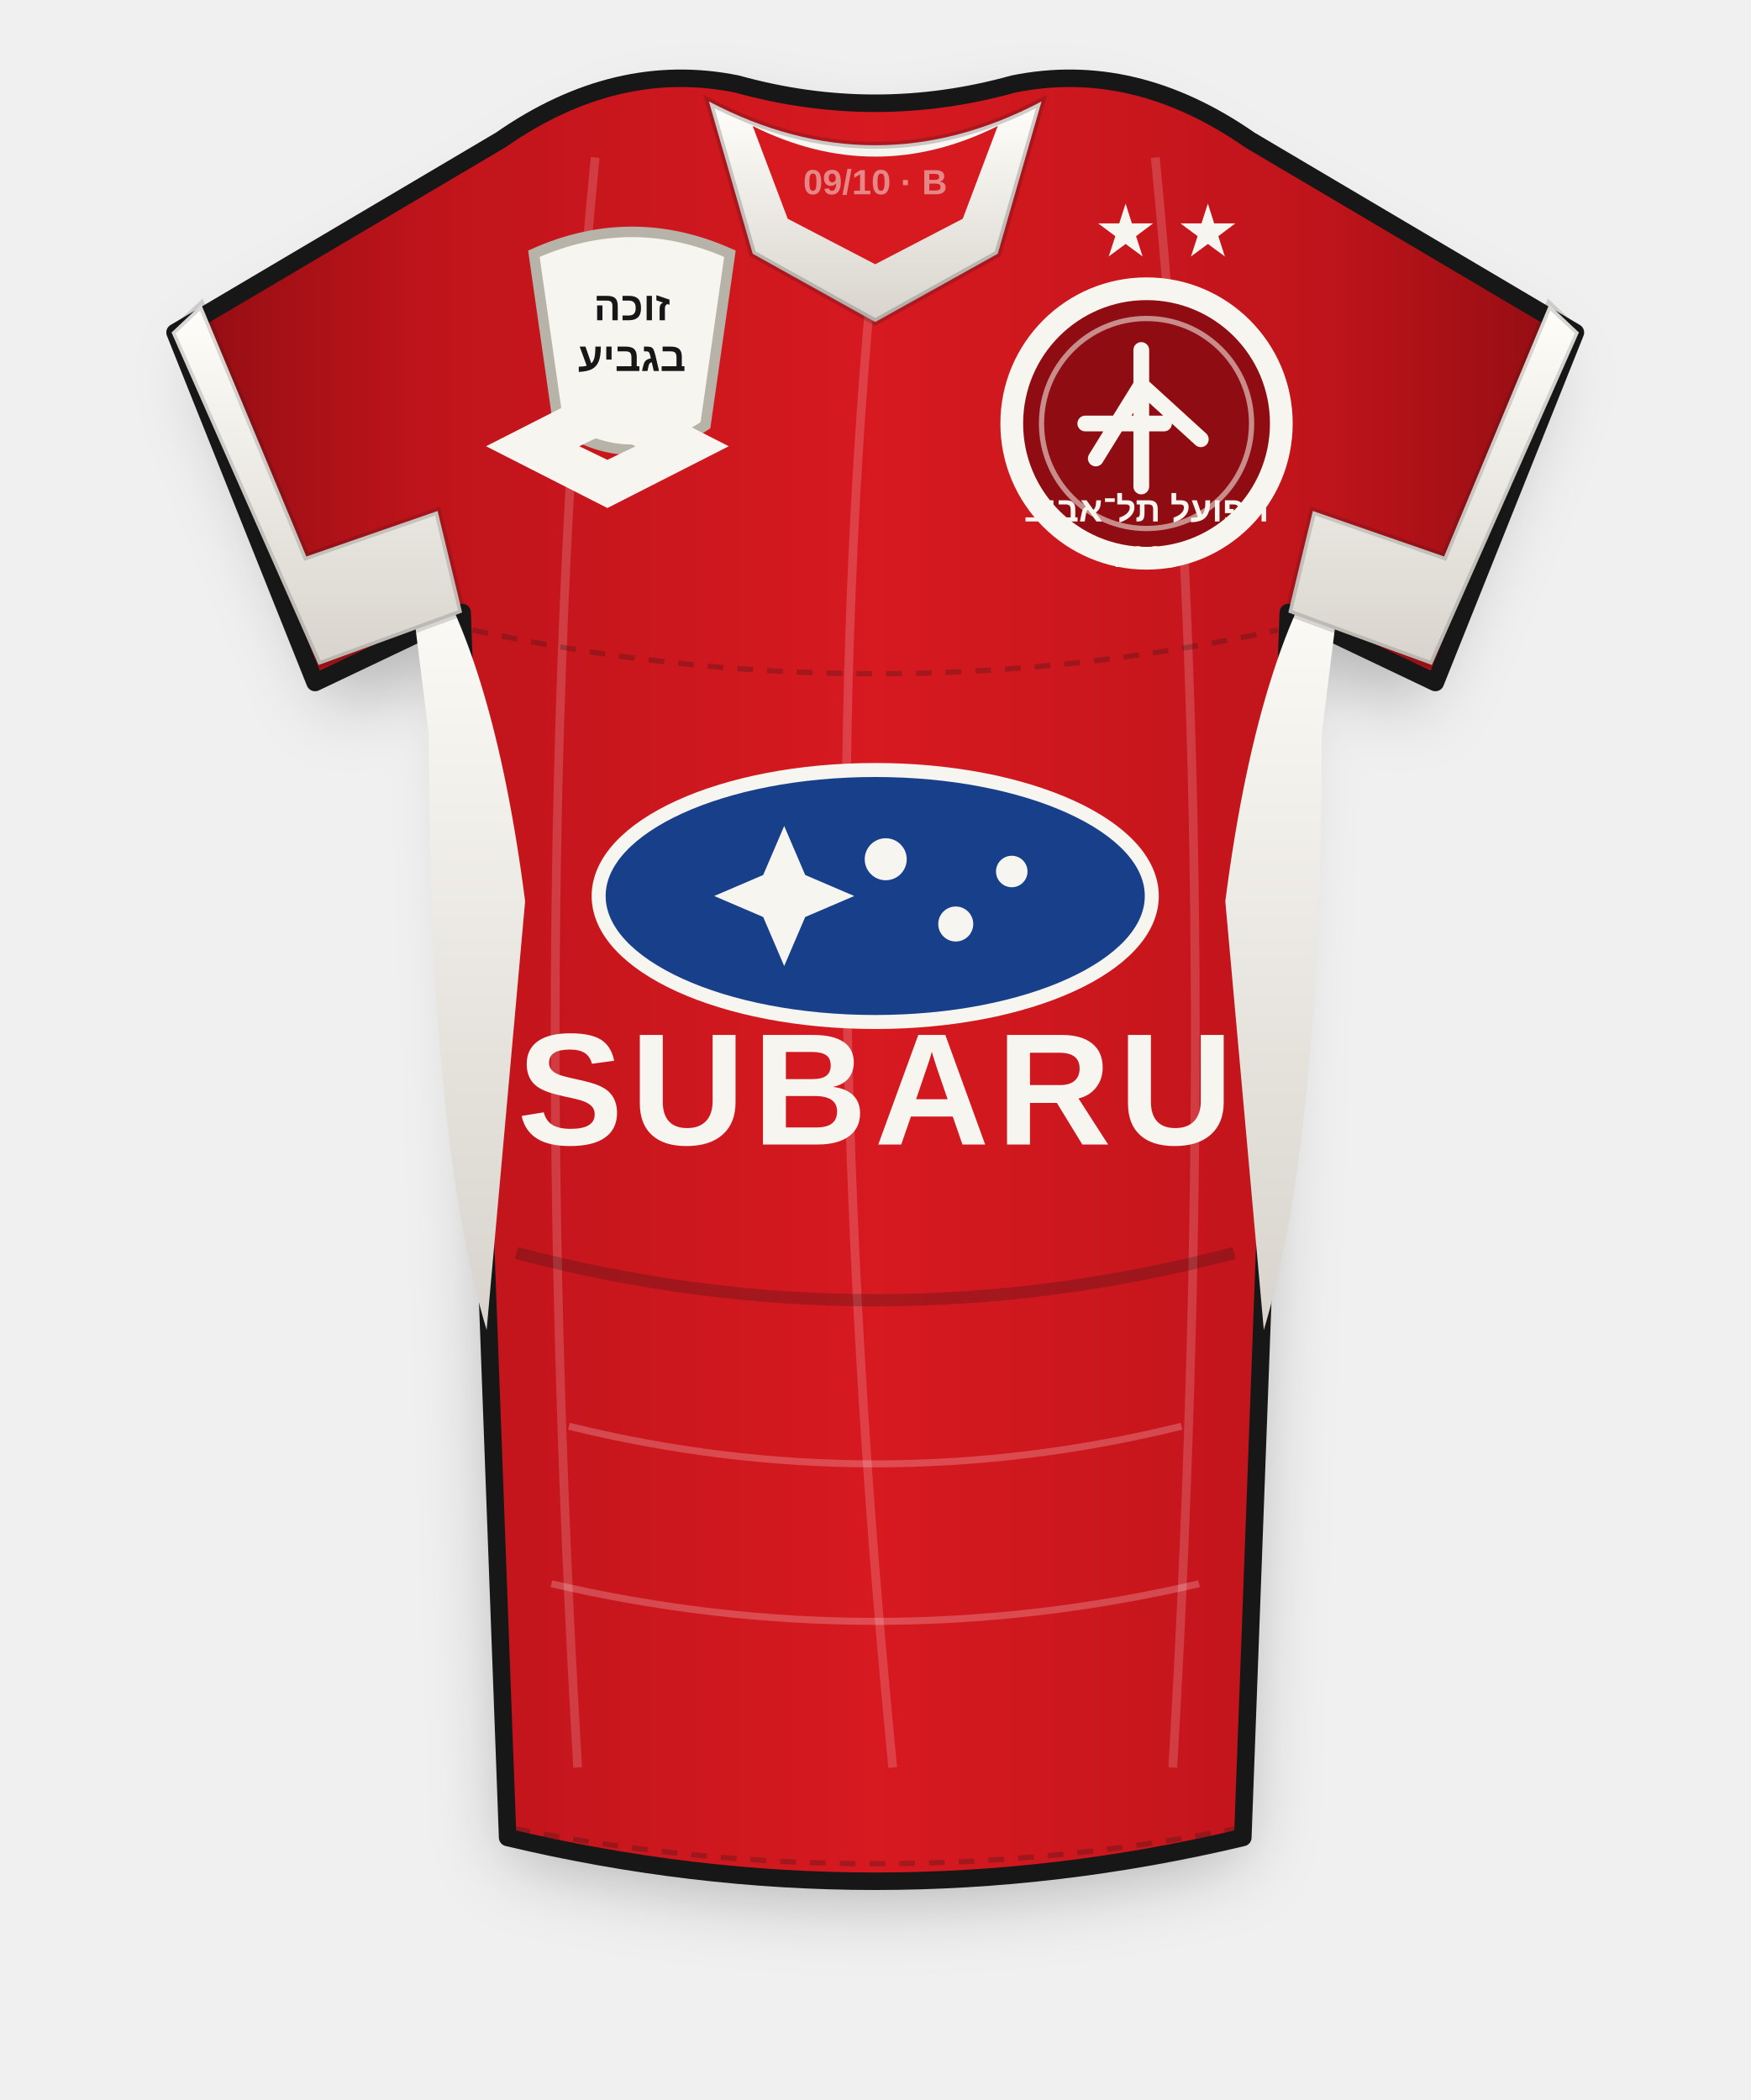
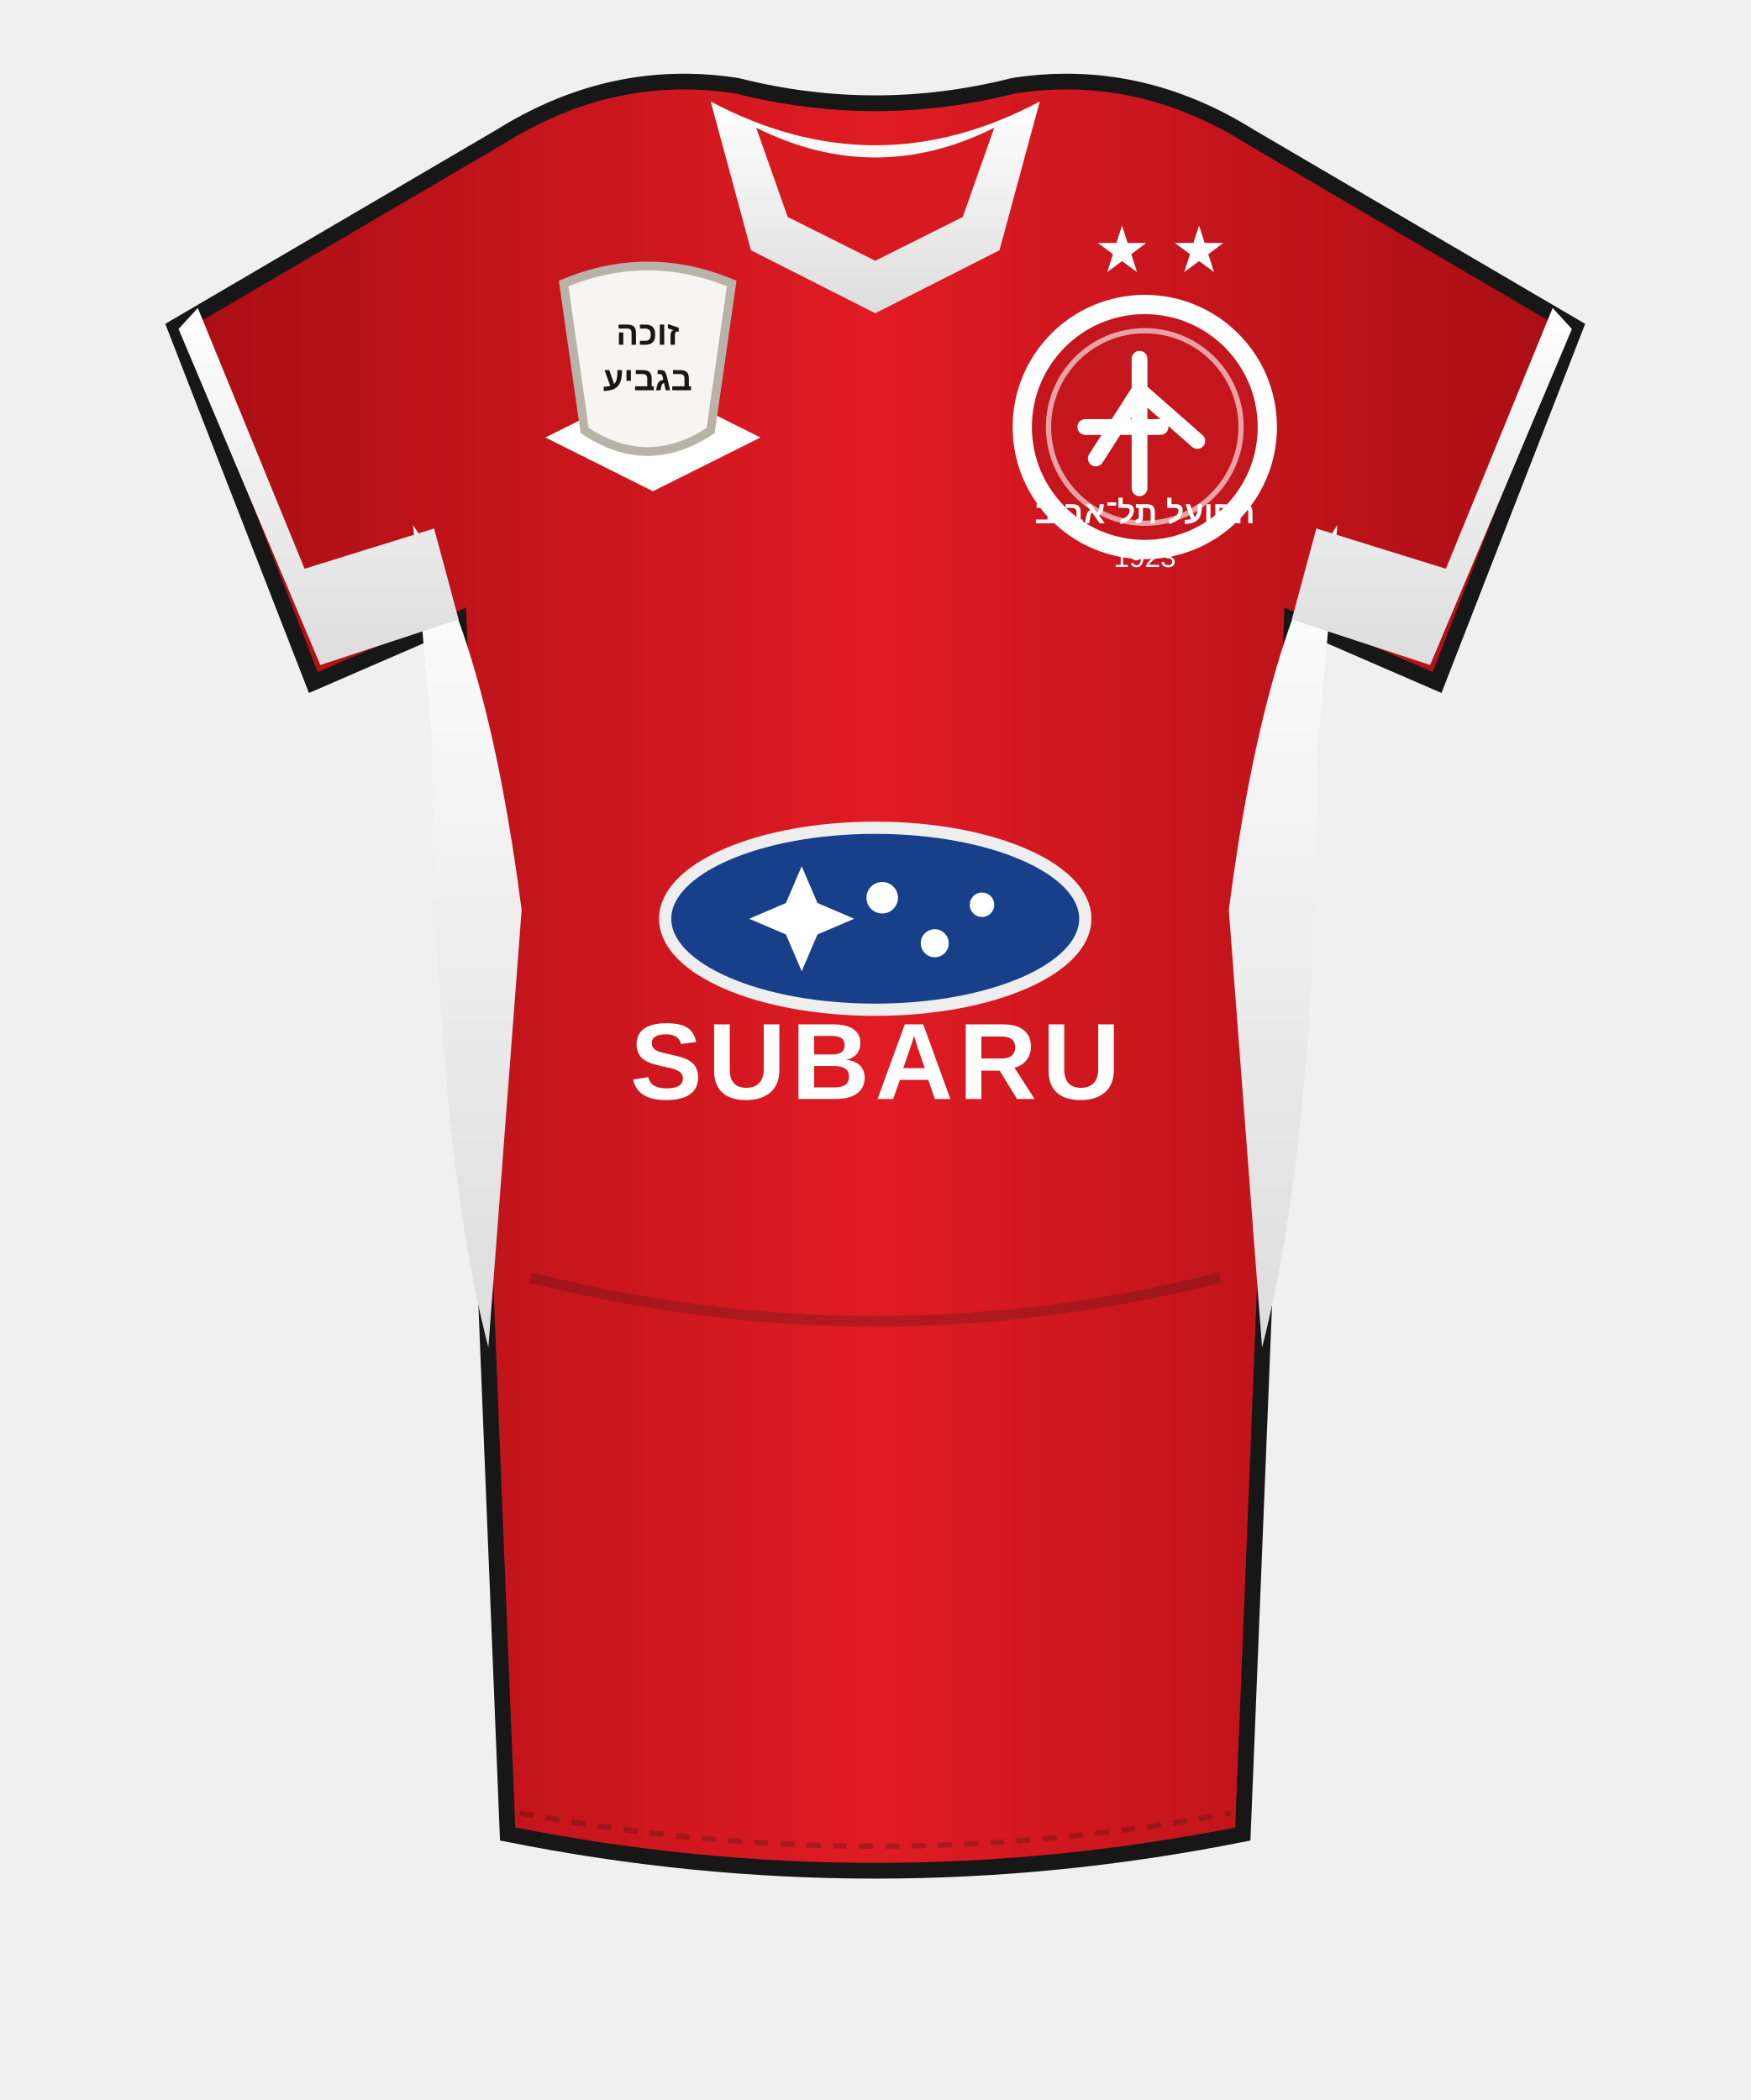
- <svg xmlns="http://www.w3.org/2000/svg" viewBox="0 0 1000 1200" role="img" aria-label="Hapoel 2009/10 home shirt">
+ <svg xmlns="http://www.w3.org/2000/svg" viewBox="0 0 1000 1200" role="img" aria-label="Hapoel Tel Aviv 2009/10 home shirt">
  <defs>
-     <linearGradient id="red09" x1="0" y1="0" x2="1" y2="0">
-       <stop offset="0" stop-color="#8f0d12" />
-       <stop offset=".18" stop-color="#bf141b" />
-       <stop offset=".5" stop-color="#d71920" />
-       <stop offset=".82" stop-color="#bf141b" />
-       <stop offset="1" stop-color="#8f0d12" />
+     <linearGradient id="r" x1="0" x2="1">
+       <stop stop-color="#a80e14" />
+       <stop offset=".5" stop-color="#e01b23" />
+       <stop offset="1" stop-color="#a80e14" />
    </linearGradient>
-     <linearGradient id="white09" x1="0" y1="0" x2="0" y2="1">
-       <stop stop-color="#fffefa" />
-       <stop offset="1" stop-color="#d8d4cd" />
+     <linearGradient id="w" x1="0" y1="0" x2="0" y2="1">
+       <stop stop-color="#fff" />
+       <stop offset="1" stop-color="#ddd" />
    </linearGradient>
-     <filter id="shadow09" x="-30%" y="-20%" width="160%" height="160%">
-       <feGaussianBlur stdDeviation="20" />
-     </filter>
-     <clipPath id="clip09">
-       <path d="M286 80 Q352 34 421 48 Q500 70 579 48 Q648 34 714 80 L900 190 820 390 736 350 710 1050 Q500 1100 290 1050 L264 350 180 390 100 190 Z" />
-     </clipPath>
  </defs>
-   <path d="M304 104 Q370 58 430 70 Q500 92 570 70 Q630 58 696 104 L885 210 807 404 735 374 710 1060 Q500 1110 290 1060 L265 374 193 404 115 210 Z" fill="#000" opacity=".25" filter="url(#shadow09)" />
-   <path d="M286 80 Q352 34 421 48 Q500 70 579 48 Q648 34 714 80 L900 190 820 390 736 350 710 1050 Q500 1100 290 1050 L264 350 180 390 100 190 Z" fill="url(#red09)" stroke="#171717" stroke-width="10" stroke-linejoin="round" />
-   <g clip-path="url(#clip09)" opacity=".17" fill="none" stroke="#fff" stroke-width="5">
-     <path d="M340 90 Q300 500 330 1010" />
-     <path d="M660 90 Q700 500 670 1010" />
-     <path d="M500 140 Q462 520 510 1010" />
+   <path d="M286 78Q350 38 421 49Q500 69 579 49Q650 38 714 78L900 187L821 390L738 354L710 1048Q500 1090 290 1048L262 354L179 390L100 187Z" fill="url(#r)" stroke="#171717" stroke-width="9" />
+   <path d="M236 300Q278 365 298 520L279 770Q248 650 247 425Z" fill="url(#w)" />
+   <path d="M764 300Q722 365 702 520L721 770Q752 650 753 425Z" fill="url(#w)" />
+   <path d="M102 188L183 380L262 354L248 302L174 325L113 176Z" fill="url(#w)" />
+   <path d="M898 188L817 380L738 354L752 302L826 325L887 176Z" fill="url(#w)" />
+   <path d="M406 58Q500 108 594 58L571 143L500 179L429 143Z" fill="url(#w)" />
+   <path d="M432 73Q500 107 568 73L550 124L500 149L450 124Z" fill="#d71920" />
+   <g transform="translate(325 250)" fill="none" stroke="#fff" stroke-width="12">
+     <path d="M0 0L48 -24L96 0L48 24Z" />
+     <path d="M22 0L48 -13L74 0L48 13Z" />
  </g>
-   <path d="M230 300 Q280 360 300 515 L278 760 Q245 650 245 420 Z" fill="url(#white09)" />
-   <path d="M770 300 Q720 360 700 515 L722 760 Q755 650 755 420 Z" fill="url(#white09)" />
-   <path d="M98 190 L182 380 264 350 250 292 175 318 115 174 Z" fill="url(#white09)" stroke="#171717" stroke-opacity=".16" stroke-width="4" />
-   <path d="M902 190 L818 380 736 350 750 292 825 318 885 174 Z" fill="url(#white09)" stroke="#171717" stroke-opacity=".16" stroke-width="4" />
-   <path d="M405 58 Q500 108 595 58 L570 145 500 184 430 145 Z" fill="url(#white09)" stroke="#171717" stroke-opacity=".2" stroke-width="4" />
-   <path d="M430 72 Q500 107 570 72 L550 125 500 151 450 125 Z" fill="#d71920" />
-   <g transform="translate(305 145)">
-     <path d="M0 0 Q56 -25 112 0 L98 98 Q56 126 14 98 Z" fill="#f7f5ef" stroke="#b8b3a8" stroke-width="6" />
-     <text x="56" y="38" text-anchor="middle" fill="#171717" font-family="Arial" font-size="23" font-weight="900">זוכה</text>
-     <text x="56" y="67" text-anchor="middle" fill="#171717" font-family="Arial" font-size="23" font-weight="900">בגביע</text>
+   <g transform="translate(654 244)">
+     <circle r="70" fill="#c4161c" stroke="#fff" stroke-width="11" />
+     <circle r="55" fill="none" stroke="#fff" stroke-opacity=".6" stroke-width="3" />
+     <path d="M-34 0H9M-3 -39V35M-3 -21L-28 18M-3 -21L30 8" fill="none" stroke="#fff" stroke-width="9" stroke-linecap="round" />
+     <text y="55" text-anchor="middle" fill="#fff" font-family="Arial" font-size="18" font-weight="700">הפועל תל־אביב</text>
+     <text y="80" text-anchor="middle" fill="#fff" font-family="Arial" font-size="16">1923</text>
+     <text x="-28" y="-89" fill="#fff" font-size="37">★</text>
+     <text x="16" y="-89" fill="#fff" font-size="37">★</text>
  </g>
-   <g transform="translate(292 255)" fill="none" stroke="#f7f5ef" stroke-width="13">
-     <path d="M0 0 L55 -28 110 0 55 28 Z" />
-     <path d="M24 0 L55 -15 86 0 55 15 Z" />
+   <g transform="translate(322 162)">
+     <path d="M0 0Q48 -20 96 0L84 84Q48 108 12 84Z" fill="#f7f5ef" stroke="#b8b3a8" stroke-width="5" />
+     <text x="48" y="35" text-anchor="middle" fill="#171717" font-family="Arial" font-size="19" font-weight="900">זוכה</text>
+     <text x="48" y="61" text-anchor="middle" fill="#171717" font-family="Arial" font-size="19" font-weight="900">בגביע</text>
  </g>
-   <g transform="translate(655 242)">
-     <circle r="77" fill="#8f0d12" stroke="#f7f5ef" stroke-width="13" />
-     <circle r="60" fill="none" stroke="#f7f5ef" stroke-opacity=".55" stroke-width="3" />
-     <path d="M-35 0 H10 M-3 -42 V36 M-3 -22 L-29 20 M-3 -22 L31 9" fill="none" stroke="#f7f5ef" stroke-width="9" stroke-linecap="round" />
-     <text y="56" text-anchor="middle" fill="#f7f5ef" font-family="Arial" font-size="20" font-weight="700">הפועל תל־אביב</text>
-     <text y="82" text-anchor="middle" fill="#f7f5ef" font-family="Arial" font-size="17">1923</text>
-     <text x="-29" y="-96" fill="#f7f5ef" font-size="42">★</text>
-     <text x="18" y="-96" fill="#f7f5ef" font-size="42">★</text>
+   <g transform="translate(330 470)">
+     <ellipse cx="170" cy="55" rx="120" ry="52" fill="#173f8a" stroke="#eee" stroke-width="7" />
+     <g fill="#fff">
+       <path d="M98 55l21 -9 9 -21 9 21 21 9-21 9-9 21-9-21z" />
+       <circle cx="174" cy="43" r="9" />
+       <circle cx="204" cy="69" r="8" />
+       <circle cx="231" cy="47" r="7" />
+     </g>
+     <text x="170" y="158" text-anchor="middle" fill="#fff" font-family="Arial" font-size="62" font-weight="700" letter-spacing="3">SUBARU</text>
  </g>
-   <g transform="translate(220 430)">
-     <ellipse cx="280" cy="82" rx="158" ry="72" fill="#173f8a" stroke="#f7f5ef" stroke-width="8" />
-     <g fill="#f7f5ef">
-       <path d="M188 82 l28 -12 12 -28 12 28 28 12-28 12-12 28-12-28z" />
-       <circle cx="286" cy="61" r="12" />
-       <circle cx="326" cy="98" r="10" />
-       <circle cx="358" cy="68" r="9" />
-     </g>
-     <text x="280" y="224" text-anchor="middle" fill="#f7f5ef" font-family="Arial" font-size="91" font-weight="700" letter-spacing="4">SUBARU</text>
-   </g>
-   <path d="M295 716 Q500 770 705 716" fill="none" stroke="#171717" stroke-opacity=".24" stroke-width="7" />
-   <g fill="none" stroke="#171717" stroke-opacity=".26" stroke-width="3" stroke-dasharray="9 8">
-     <path d="M270 360 Q500 410 730 360" />
-     <path d="M294 1045 Q500 1085 706 1045" />
-   </g>
-   <g opacity=".22" fill="none" stroke="#fff" stroke-width="4">
-     <path d="M325 815 Q500 858 675 815" />
-     <path d="M315 905 Q500 948 685 905" />
-   </g>
-   <text x="500" y="111" text-anchor="middle" fill="#f7f5ef" fill-opacity=".5" font-family="Arial" font-size="20" font-weight="700">09/10 · B</text>
+   <path d="M303 730Q500 780 697 730" fill="none" stroke="#171717" stroke-opacity=".22" stroke-width="6" />
+   <path d="M297 1036Q500 1074 703 1036" fill="none" stroke="#171717" stroke-opacity=".25" stroke-width="3" stroke-dasharray="8 7" />
</svg>
